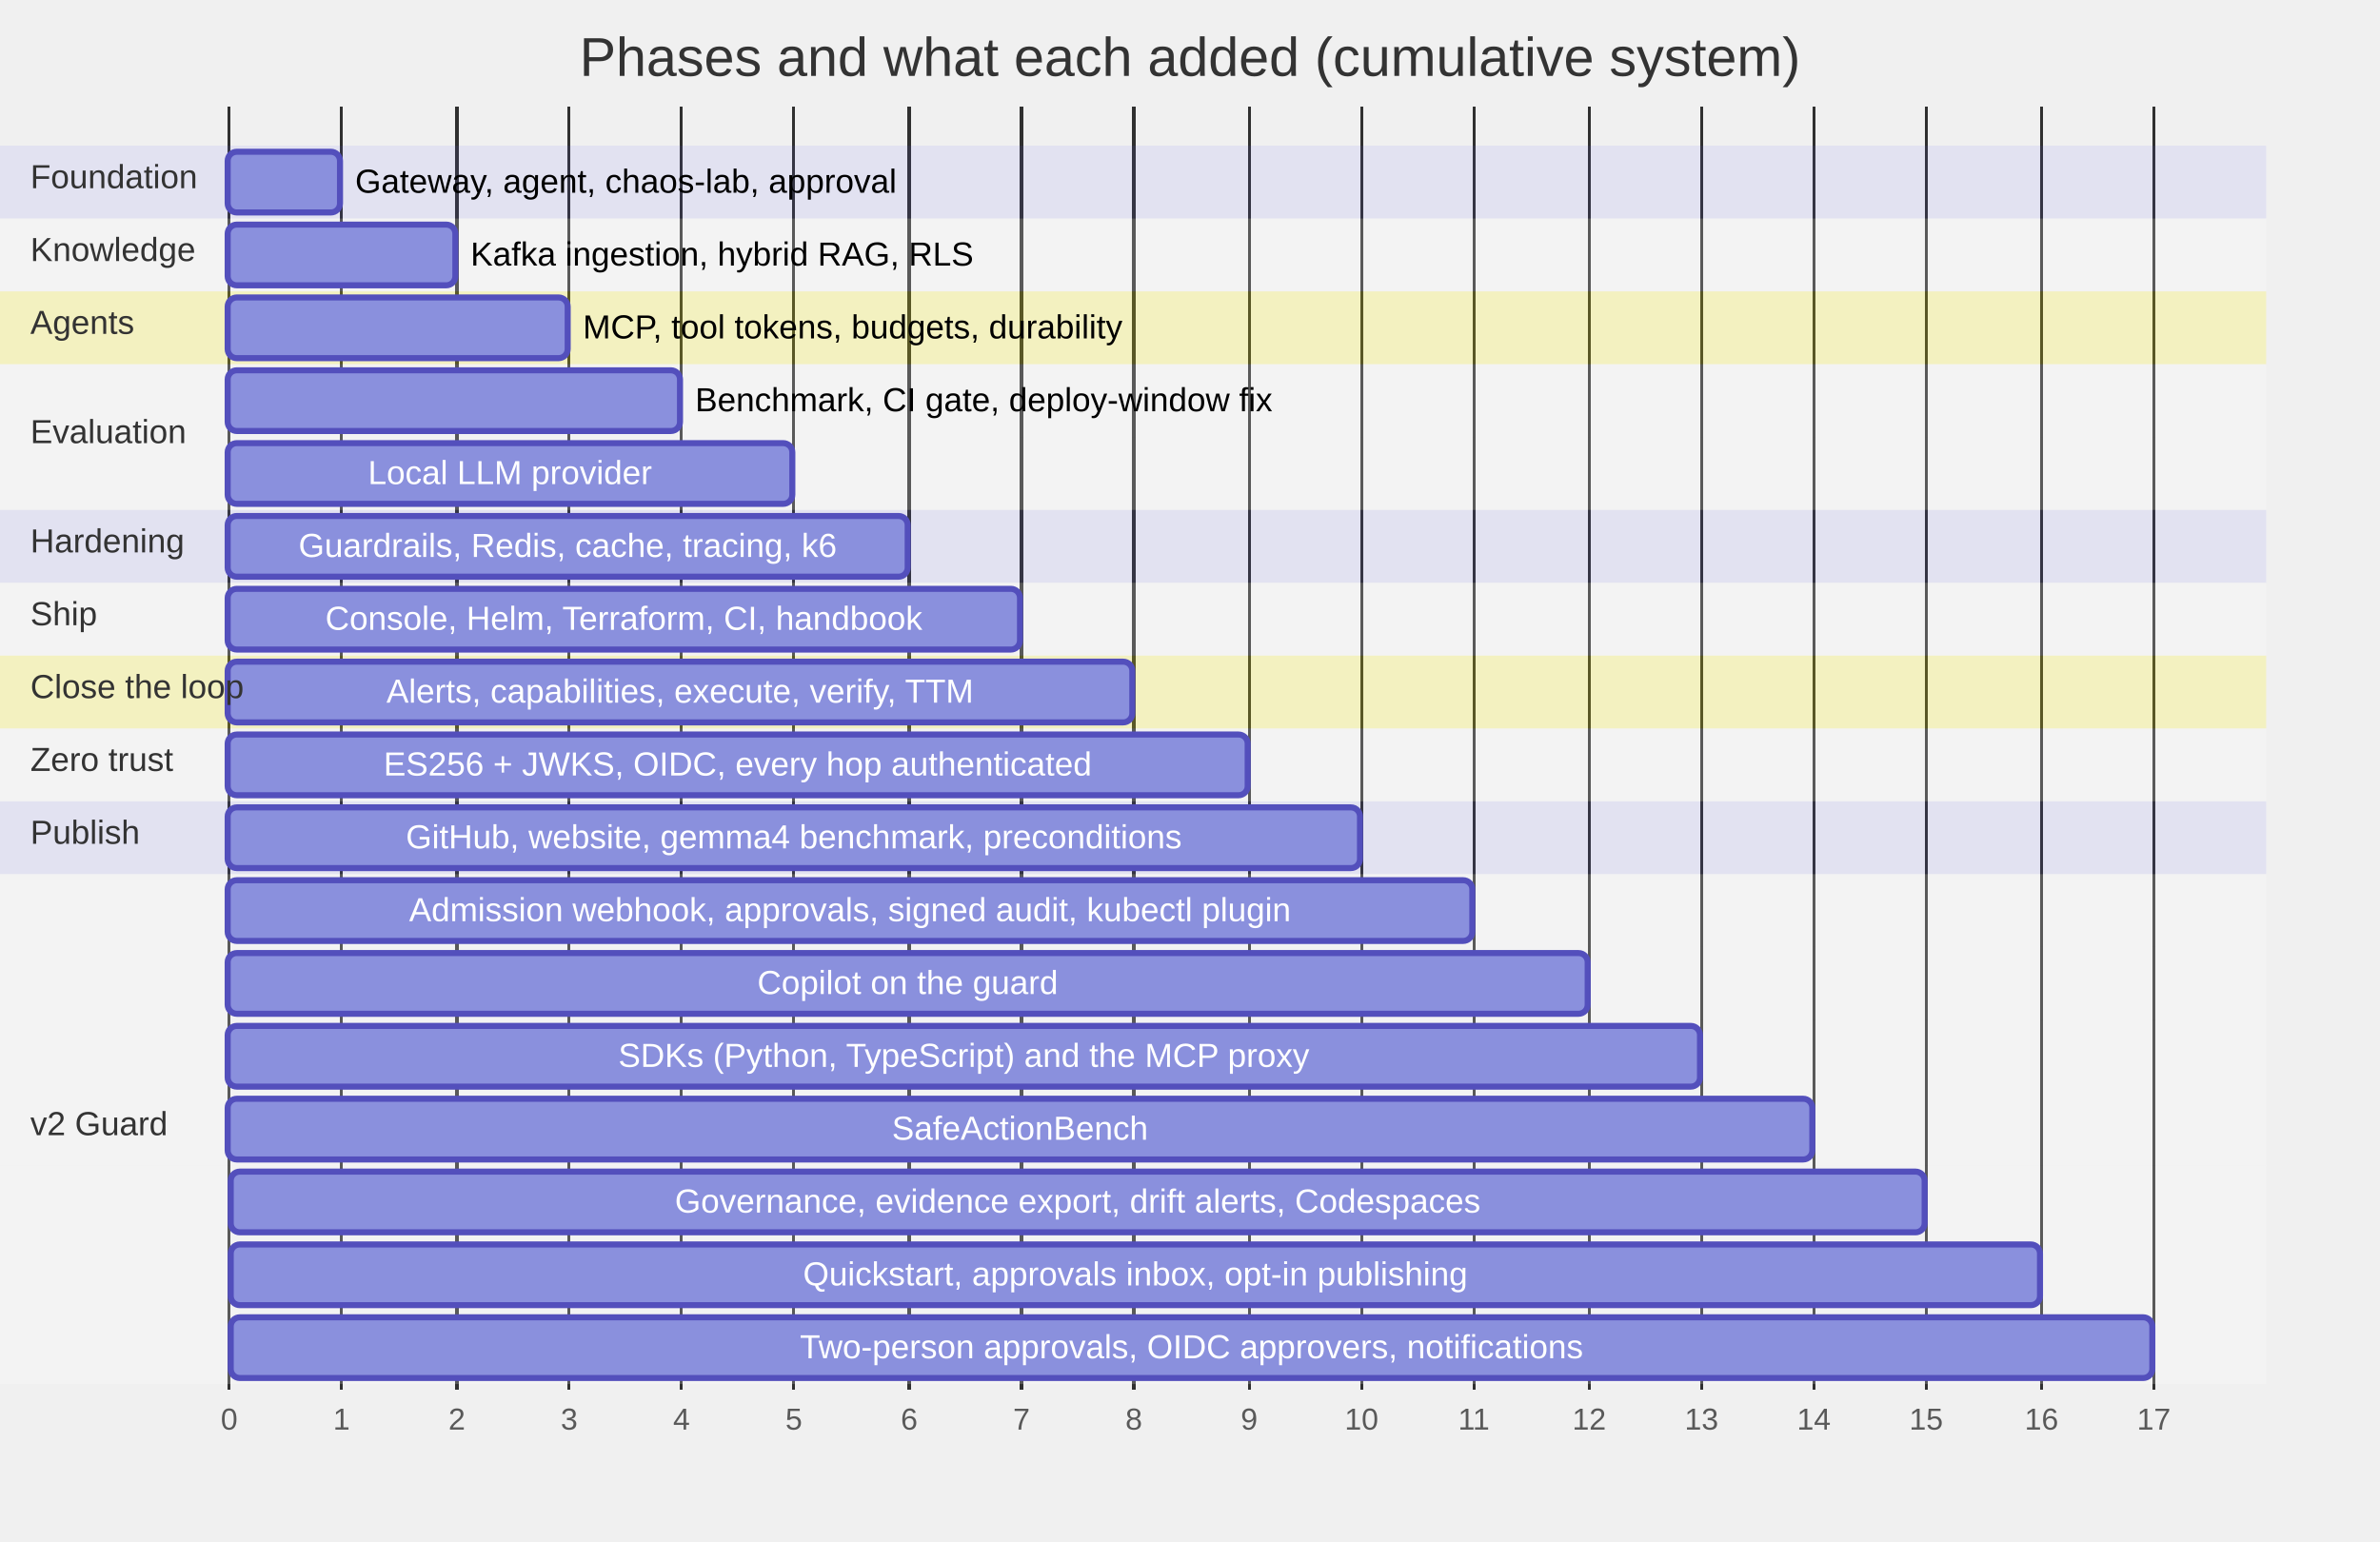
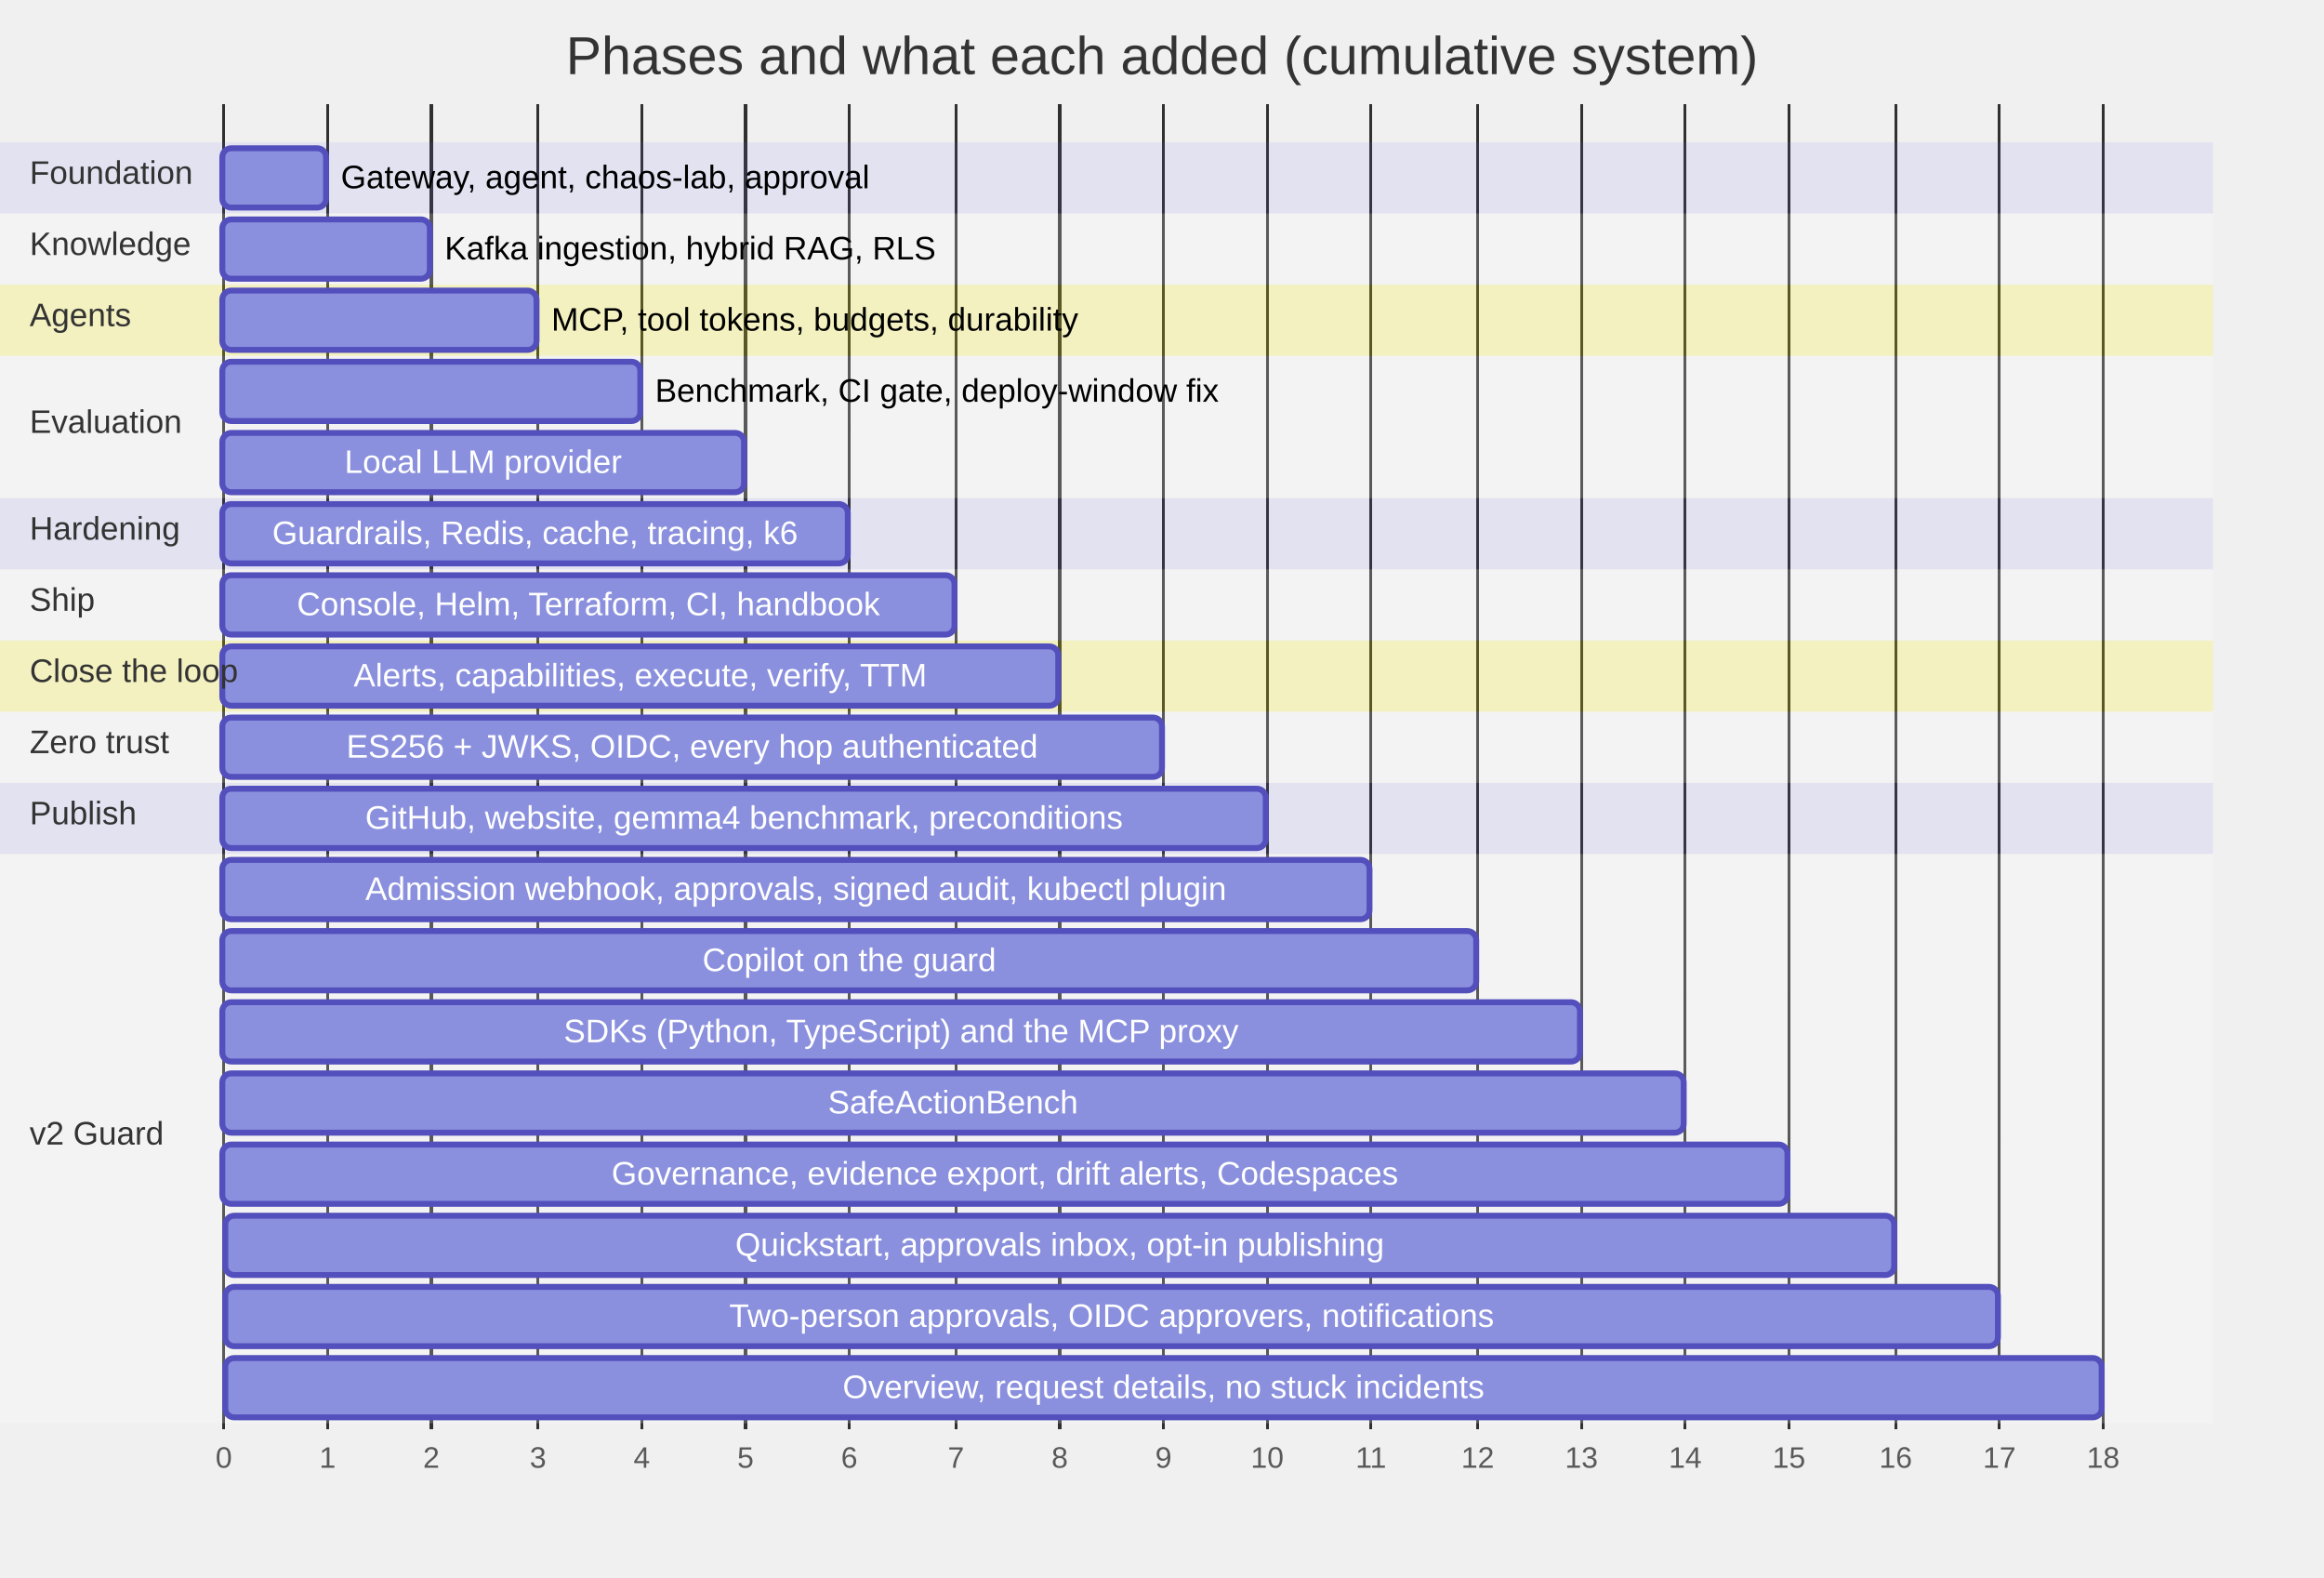
- <svg xmlns="http://www.w3.org/2000/svg" id="my-svg" width="100%" viewBox="0 0 784 508" style="max-width: 784px; background-color: white;" role="graphics-document document" aria-roledescription="gantt">
+ <svg xmlns="http://www.w3.org/2000/svg" id="my-svg" width="100%" viewBox="0 0 784 532" style="max-width: 784px; background-color: white;" role="graphics-document document" aria-roledescription="gantt">
  <style>#my-svg{font-family:"trebuchet ms",verdana,arial,sans-serif;font-size:16px;fill:#333;}@keyframes edge-animation-frame{from{stroke-dashoffset:0;}}@keyframes dash{to{stroke-dashoffset:0;}}#my-svg .edge-animation-slow{stroke-dasharray:9,5!important;stroke-dashoffset:900;animation:dash 50s linear infinite;stroke-linecap:round;}#my-svg .edge-animation-fast{stroke-dasharray:9,5!important;stroke-dashoffset:900;animation:dash 20s linear infinite;stroke-linecap:round;}#my-svg .error-icon{fill:#552222;}#my-svg .error-text{fill:#552222;stroke:#552222;}#my-svg .edge-thickness-normal{stroke-width:1px;}#my-svg .edge-thickness-thick{stroke-width:3.5px;}#my-svg .edge-pattern-solid{stroke-dasharray:0;}#my-svg .edge-thickness-invisible{stroke-width:0;fill:none;}#my-svg .edge-pattern-dashed{stroke-dasharray:3;}#my-svg .edge-pattern-dotted{stroke-dasharray:2;}#my-svg .marker{fill:#333333;stroke:#333333;}#my-svg .marker.cross{stroke:#333333;}#my-svg svg{font-family:"trebuchet ms",verdana,arial,sans-serif;font-size:16px;}#my-svg p{margin:0;}#my-svg .mermaid-main-font{font-family:"trebuchet ms",verdana,arial,sans-serif;}#my-svg .exclude-range{fill:#eeeeee;}#my-svg .section{stroke:none;opacity:0.2;}#my-svg .section0{fill:rgba(102, 102, 255, 0.49);}#my-svg .section2{fill:#fff400;}#my-svg .section1,#my-svg .section3{fill:white;opacity:0.2;}#my-svg .sectionTitle0{fill:#333;}#my-svg .sectionTitle1{fill:#333;}#my-svg .sectionTitle2{fill:#333;}#my-svg .sectionTitle3{fill:#333;}#my-svg .sectionTitle{text-anchor:start;font-family:"trebuchet ms",verdana,arial,sans-serif;}#my-svg .grid .tick{stroke:lightgrey;opacity:0.8;shape-rendering:crispEdges;}#my-svg .grid .tick text{font-family:"trebuchet ms",verdana,arial,sans-serif;fill:#333;}#my-svg .grid path{stroke-width:0;}#my-svg .today{fill:none;stroke:red;stroke-width:2px;}#my-svg .task{stroke-width:2;}#my-svg .taskText{text-anchor:middle;font-family:"trebuchet ms",verdana,arial,sans-serif;}#my-svg .taskTextOutsideRight{fill:black;text-anchor:start;font-family:"trebuchet ms",verdana,arial,sans-serif;}#my-svg .taskTextOutsideLeft{fill:black;text-anchor:end;}#my-svg .task.clickable{cursor:pointer;}#my-svg .taskText.clickable{cursor:pointer;fill:#003163!important;font-weight:bold;}#my-svg .taskTextOutsideLeft.clickable{cursor:pointer;fill:#003163!important;font-weight:bold;}#my-svg .taskTextOutsideRight.clickable{cursor:pointer;fill:#003163!important;font-weight:bold;}#my-svg .taskText0,#my-svg .taskText1,#my-svg .taskText2,#my-svg .taskText3{fill:white;}#my-svg .task0,#my-svg .task1,#my-svg .task2,#my-svg .task3{fill:#8a90dd;stroke:#534fbc;}#my-svg .taskTextOutside0,#my-svg .taskTextOutside2{fill:black;}#my-svg .taskTextOutside1,#my-svg .taskTextOutside3{fill:black;}#my-svg .active0,#my-svg .active1,#my-svg .active2,#my-svg .active3{fill:#bfc7ff;stroke:#534fbc;}#my-svg .activeText0,#my-svg .activeText1,#my-svg .activeText2,#my-svg .activeText3{fill:black!important;}#my-svg .done0,#my-svg .done1,#my-svg .done2,#my-svg .done3{stroke:grey;fill:lightgrey;stroke-width:2;}#my-svg .doneText0,#my-svg .doneText1,#my-svg .doneText2,#my-svg .doneText3{fill:black!important;}#my-svg .doneText0.taskTextOutsideLeft,#my-svg .doneText0.taskTextOutsideRight,#my-svg .doneText1.taskTextOutsideLeft,#my-svg .doneText1.taskTextOutsideRight,#my-svg .doneText2.taskTextOutsideLeft,#my-svg .doneText2.taskTextOutsideRight,#my-svg .doneText3.taskTextOutsideLeft,#my-svg .doneText3.taskTextOutsideRight{fill:black!important;}#my-svg .crit0,#my-svg .crit1,#my-svg .crit2,#my-svg .crit3{stroke:#ff8888;fill:red;stroke-width:2;}#my-svg .activeCrit0,#my-svg .activeCrit1,#my-svg .activeCrit2,#my-svg .activeCrit3{stroke:#ff8888;fill:#bfc7ff;stroke-width:2;}#my-svg .doneCrit0,#my-svg .doneCrit1,#my-svg .doneCrit2,#my-svg .doneCrit3{stroke:#ff8888;fill:lightgrey;stroke-width:2;cursor:pointer;shape-rendering:crispEdges;}#my-svg .milestone{transform:rotate(45deg) scale(0.8,0.8);}#my-svg .milestoneText{font-style:italic;}#my-svg .doneCritText0,#my-svg .doneCritText1,#my-svg .doneCritText2,#my-svg .doneCritText3{fill:black!important;}#my-svg .doneCritText0.taskTextOutsideLeft,#my-svg .doneCritText0.taskTextOutsideRight,#my-svg .doneCritText1.taskTextOutsideLeft,#my-svg .doneCritText1.taskTextOutsideRight,#my-svg .doneCritText2.taskTextOutsideLeft,#my-svg .doneCritText2.taskTextOutsideRight,#my-svg .doneCritText3.taskTextOutsideLeft,#my-svg .doneCritText3.taskTextOutsideRight{fill:black!important;}#my-svg .vert{stroke:navy;}#my-svg .vertText{font-size:15px;text-anchor:middle;fill:navy!important;}#my-svg .activeCritText0,#my-svg .activeCritText1,#my-svg .activeCritText2,#my-svg .activeCritText3{fill:black!important;}#my-svg .titleText{text-anchor:middle;font-size:18px;fill:#333;font-family:"trebuchet ms",verdana,arial,sans-serif;}#my-svg .node .neo-node{stroke:#9370DB;}#my-svg [data-look="neo"].node rect,#my-svg [data-look="neo"].cluster rect,#my-svg [data-look="neo"].node polygon{stroke:#9370DB;filter:drop-shadow(1px 2px 2px rgba(185, 185, 185, 1));}#my-svg [data-look="neo"].swimlane.cluster rect{filter:none;}#my-svg [data-look="neo"].node path{stroke:#9370DB;stroke-width:1px;}#my-svg [data-look="neo"].node .outer-path{filter:drop-shadow(1px 2px 2px rgba(185, 185, 185, 1));}#my-svg [data-look="neo"].node .neo-line path{stroke:#9370DB;filter:none;}#my-svg [data-look="neo"].node circle{stroke:#9370DB;filter:drop-shadow(1px 2px 2px rgba(185, 185, 185, 1));}#my-svg [data-look="neo"].node circle .state-start{fill:#000000;}#my-svg [data-look="neo"].icon-shape .icon{fill:#9370DB;filter:drop-shadow(1px 2px 2px rgba(185, 185, 185, 1));}#my-svg [data-look="neo"].icon-shape .icon-neo path{stroke:#9370DB;filter:drop-shadow(1px 2px 2px rgba(185, 185, 185, 1));}#my-svg :root{--mermaid-font-family:"trebuchet ms",verdana,arial,sans-serif;}</style>
  <g />
-   <g class="grid" transform="translate(75, 458)" fill="none" font-size="10" font-family="sans-serif" text-anchor="middle">
-     <path class="domain" stroke="currentColor" d="M0.5,-423V0.5H634.5V-423" />
+   <g class="grid" transform="translate(75, 482)" fill="none" font-size="10" font-family="sans-serif" text-anchor="middle">
+     <path class="domain" stroke="currentColor" d="M0.5,-447V0.5H634.5V-447" />
    <g class="tick" opacity="1" transform="translate(0.5,0)">
-       <line stroke="currentColor" y2="-423" />
+       <line stroke="currentColor" y2="-447" />
      <text fill="#000" y="3" dy="1em" stroke="none" font-size="10" style="text-anchor: middle;">0</text>
    </g>
-     <g class="tick" opacity="1" transform="translate(37.5,0)">
-       <line stroke="currentColor" y2="-423" />
+     <g class="tick" opacity="1" transform="translate(35.5,0)">
+       <line stroke="currentColor" y2="-447" />
      <text fill="#000" y="3" dy="1em" stroke="none" font-size="10" style="text-anchor: middle;">1</text>
    </g>
-     <g class="tick" opacity="1" transform="translate(75.5,0)">
-       <line stroke="currentColor" y2="-423" />
+     <g class="tick" opacity="1" transform="translate(70.5,0)">
+       <line stroke="currentColor" y2="-447" />
      <text fill="#000" y="3" dy="1em" stroke="none" font-size="10" style="text-anchor: middle;">2</text>
    </g>
-     <g class="tick" opacity="1" transform="translate(112.5,0)">
-       <line stroke="currentColor" y2="-423" />
+     <g class="tick" opacity="1" transform="translate(106.5,0)">
+       <line stroke="currentColor" y2="-447" />
      <text fill="#000" y="3" dy="1em" stroke="none" font-size="10" style="text-anchor: middle;">3</text>
    </g>
-     <g class="tick" opacity="1" transform="translate(149.5,0)">
-       <line stroke="currentColor" y2="-423" />
+     <g class="tick" opacity="1" transform="translate(141.5,0)">
+       <line stroke="currentColor" y2="-447" />
      <text fill="#000" y="3" dy="1em" stroke="none" font-size="10" style="text-anchor: middle;">4</text>
    </g>
-     <g class="tick" opacity="1" transform="translate(186.5,0)">
-       <line stroke="currentColor" y2="-423" />
+     <g class="tick" opacity="1" transform="translate(176.5,0)">
+       <line stroke="currentColor" y2="-447" />
      <text fill="#000" y="3" dy="1em" stroke="none" font-size="10" style="text-anchor: middle;">5</text>
    </g>
-     <g class="tick" opacity="1" transform="translate(224.5,0)">
-       <line stroke="currentColor" y2="-423" />
+     <g class="tick" opacity="1" transform="translate(211.5,0)">
+       <line stroke="currentColor" y2="-447" />
      <text fill="#000" y="3" dy="1em" stroke="none" font-size="10" style="text-anchor: middle;">6</text>
    </g>
-     <g class="tick" opacity="1" transform="translate(261.5,0)">
-       <line stroke="currentColor" y2="-423" />
+     <g class="tick" opacity="1" transform="translate(247.5,0)">
+       <line stroke="currentColor" y2="-447" />
      <text fill="#000" y="3" dy="1em" stroke="none" font-size="10" style="text-anchor: middle;">7</text>
    </g>
-     <g class="tick" opacity="1" transform="translate(298.5,0)">
-       <line stroke="currentColor" y2="-423" />
+     <g class="tick" opacity="1" transform="translate(282.5,0)">
+       <line stroke="currentColor" y2="-447" />
      <text fill="#000" y="3" dy="1em" stroke="none" font-size="10" style="text-anchor: middle;">8</text>
    </g>
-     <g class="tick" opacity="1" transform="translate(336.5,0)">
-       <line stroke="currentColor" y2="-423" />
+     <g class="tick" opacity="1" transform="translate(317.5,0)">
+       <line stroke="currentColor" y2="-447" />
      <text fill="#000" y="3" dy="1em" stroke="none" font-size="10" style="text-anchor: middle;">9</text>
    </g>
-     <g class="tick" opacity="1" transform="translate(373.5,0)">
-       <line stroke="currentColor" y2="-423" />
+     <g class="tick" opacity="1" transform="translate(352.5,0)">
+       <line stroke="currentColor" y2="-447" />
      <text fill="#000" y="3" dy="1em" stroke="none" font-size="10" style="text-anchor: middle;">10</text>
    </g>
-     <g class="tick" opacity="1" transform="translate(410.5,0)">
-       <line stroke="currentColor" y2="-423" />
+     <g class="tick" opacity="1" transform="translate(387.5,0)">
+       <line stroke="currentColor" y2="-447" />
      <text fill="#000" y="3" dy="1em" stroke="none" font-size="10" style="text-anchor: middle;">11</text>
    </g>
-     <g class="tick" opacity="1" transform="translate(448.5,0)">
-       <line stroke="currentColor" y2="-423" />
+     <g class="tick" opacity="1" transform="translate(423.5,0)">
+       <line stroke="currentColor" y2="-447" />
      <text fill="#000" y="3" dy="1em" stroke="none" font-size="10" style="text-anchor: middle;">12</text>
    </g>
-     <g class="tick" opacity="1" transform="translate(485.5,0)">
-       <line stroke="currentColor" y2="-423" />
+     <g class="tick" opacity="1" transform="translate(458.5,0)">
+       <line stroke="currentColor" y2="-447" />
      <text fill="#000" y="3" dy="1em" stroke="none" font-size="10" style="text-anchor: middle;">13</text>
    </g>
-     <g class="tick" opacity="1" transform="translate(522.5,0)">
-       <line stroke="currentColor" y2="-423" />
+     <g class="tick" opacity="1" transform="translate(493.5,0)">
+       <line stroke="currentColor" y2="-447" />
      <text fill="#000" y="3" dy="1em" stroke="none" font-size="10" style="text-anchor: middle;">14</text>
    </g>
-     <g class="tick" opacity="1" transform="translate(559.5,0)">
-       <line stroke="currentColor" y2="-423" />
+     <g class="tick" opacity="1" transform="translate(528.5,0)">
+       <line stroke="currentColor" y2="-447" />
      <text fill="#000" y="3" dy="1em" stroke="none" font-size="10" style="text-anchor: middle;">15</text>
    </g>
-     <g class="tick" opacity="1" transform="translate(597.5,0)">
-       <line stroke="currentColor" y2="-423" />
+     <g class="tick" opacity="1" transform="translate(564.5,0)">
+       <line stroke="currentColor" y2="-447" />
      <text fill="#000" y="3" dy="1em" stroke="none" font-size="10" style="text-anchor: middle;">16</text>
    </g>
+     <g class="tick" opacity="1" transform="translate(599.5,0)">
+       <line stroke="currentColor" y2="-447" />
+       <text fill="#000" y="3" dy="1em" stroke="none" font-size="10" style="text-anchor: middle;">17</text>
+     </g>
    <g class="tick" opacity="1" transform="translate(634.5,0)">
-       <line stroke="currentColor" y2="-423" />
-       <text fill="#000" y="3" dy="1em" stroke="none" font-size="10" style="text-anchor: middle;">17</text>
+       <line stroke="currentColor" y2="-447" />
+       <text fill="#000" y="3" dy="1em" stroke="none" font-size="10" style="text-anchor: middle;">18</text>
    </g>
  </g>
  <g>
    <rect x="0" y="48" width="746.5" height="24" class="section section0" />
    <rect x="0" y="72" width="746.5" height="24" class="section section1" />
    <rect x="0" y="96" width="746.5" height="24" class="section section2" />
    <rect x="0" y="120" width="746.5" height="24" class="section section3" />
    <rect x="0" y="144" width="746.5" height="24" class="section section3" />
    <rect x="0" y="168" width="746.5" height="24" class="section section0" />
    <rect x="0" y="192" width="746.5" height="24" class="section section1" />
    <rect x="0" y="216" width="746.5" height="24" class="section section2" />
    <rect x="0" y="240" width="746.5" height="24" class="section section3" />
    <rect x="0" y="264" width="746.5" height="24" class="section section0" />
    <rect x="0" y="288" width="746.5" height="24" class="section section1" />
    <rect x="0" y="312" width="746.5" height="24" class="section section1" />
    <rect x="0" y="336" width="746.5" height="24" class="section section1" />
    <rect x="0" y="360" width="746.5" height="24" class="section section1" />
    <rect x="0" y="384" width="746.5" height="24" class="section section1" />
    <rect x="0" y="408" width="746.5" height="24" class="section section1" />
    <rect x="0" y="432" width="746.5" height="24" class="section section1" />
+     <rect x="0" y="456" width="746.5" height="24" class="section section1" />
  </g>
  <g>
-     <rect id="my-svg-p1" rx="3" ry="3" x="75" y="50" width="37" height="20" transform-origin="93.5px 60px" class="task task0" />
-     <rect id="my-svg-p2" rx="3" ry="3" x="75" y="74" width="75" height="20" transform-origin="112.5px 84px" class="task task1" />
-     <rect id="my-svg-p3" rx="3" ry="3" x="75" y="98" width="112" height="20" transform-origin="131px 108px" class="task task2" />
-     <rect id="my-svg-p4" rx="3" ry="3" x="75" y="122" width="149" height="20" transform-origin="149.5px 132px" class="task task3" />
-     <rect id="my-svg-p4b" rx="3" ry="3" x="75" y="146" width="186" height="20" transform-origin="168px 156px" class="task task3" />
-     <rect id="my-svg-p5" rx="3" ry="3" x="75" y="170" width="224" height="20" transform-origin="187px 180px" class="task task0" />
-     <rect id="my-svg-p6" rx="3" ry="3" x="75" y="194" width="261" height="20" transform-origin="205.5px 204px" class="task task1" />
-     <rect id="my-svg-p7" rx="3" ry="3" x="75" y="218" width="298" height="20" transform-origin="224px 228px" class="task task2" />
-     <rect id="my-svg-p8" rx="3" ry="3" x="75" y="242" width="336" height="20" transform-origin="243px 252px" class="task task3" />
-     <rect id="my-svg-p9" rx="3" ry="3" x="75" y="266" width="373" height="20" transform-origin="261.5px 276px" class="task task0" />
-     <rect id="my-svg-p10" rx="3" ry="3" x="75" y="290" width="410" height="20" transform-origin="280px 300px" class="task task1" />
-     <rect id="my-svg-one safety core               :p11" rx="3" ry="3" x="75" y="314" width="448" height="20" transform-origin="299px 324px" class="task task1" />
-     <rect id="my-svg-p12" rx="3" ry="3" x="75" y="338" width="485" height="20" transform-origin="317.5px 348px" class="task task1" />
-     <rect id="my-svg-harm with and without a guard        :p13" rx="3" ry="3" x="75" y="362" width="522" height="20" transform-origin="336px 372px" class="task task1" />
-     <rect id="my-svg-p14" rx="3" ry="3" x="76" y="386" width="558" height="20" transform-origin="355px 396px" class="task task1" />
-     <rect id="my-svg-p15" rx="3" ry="3" x="76" y="410" width="596" height="20" transform-origin="374px 420px" class="task task1" />
-     <rect id="my-svg-p16" rx="3" ry="3" x="76" y="434" width="633" height="20" transform-origin="392.5px 444px" class="task task1" />
-     <text id="my-svg-p1-text" font-size="11" x="117" y="63.5" class="taskTextOutsideRight taskTextOutside0  width-180.765625">Gateway, agent, chaos-lab, approval      </text>
-     <text id="my-svg-p2-text" font-size="11" x="155" y="87.5" class="taskTextOutsideRight taskTextOutside1  width-162.078125">Kafka ingestion, hybrid RAG, RLS         </text>
-     <text id="my-svg-p3-text" font-size="11" x="192" y="111.5" class="taskTextOutsideRight taskTextOutside2  width-181.65625">MCP, tool tokens, budgets, durability    </text>
-     <text id="my-svg-p4-text" font-size="11" x="229" y="135.5" class="taskTextOutsideRight taskTextOutside3  width-194.203125">Benchmark, CI gate, deploy-window fix    </text>
-     <text id="my-svg-p4b-text" font-size="11" x="168" y="159.5" class="taskText taskText3  width-92.75">Local LLM provider                       </text>
-     <text id="my-svg-p5-text" font-size="11" x="187" y="183.5" class="taskText taskText0  width-180.140625">Guardrails, Redis, cache, tracing, k6    </text>
-     <text id="my-svg-p6-text" font-size="11" x="205.5" y="207.5" class="taskText taskText1  width-198.65625">Console, Helm, Terraform, CI, handbook   </text>
-     <text id="my-svg-p7-text" font-size="11" x="224" y="231.5" class="taskText taskText2  width-201.625">Alerts, capabilities, execute, verify, TTM </text>
-     <text id="my-svg-p8-text" font-size="11" x="243" y="255.5" class="taskText taskText3  width-226.78125">ES256 + JWKS, OIDC, every hop authenticated </text>
-     <text id="my-svg-p9-text" font-size="11" x="261.5" y="279.5" class="taskText taskText0  width-260.46875">GitHub, website, gemma4 benchmark, preconditions </text>
-     <text id="my-svg-p10-text" font-size="11" x="280" y="303.5" class="taskText taskText1  width-295.0625">Admission webhook, approvals, signed audit, kubectl plugin </text>
-     <text id="my-svg-one safety core               :p11-text" font-size="11" x="299" y="327.5" class="taskText taskText1  width-101.203125">Copilot on the guard</text>
-     <text id="my-svg-p12-text" font-size="11" x="317.5" y="351.5" class="taskText taskText1  width-221.640625">SDKs (Python, TypeScript) and the MCP proxy          </text>
-     <text id="my-svg-harm with and without a guard        :p13-text" font-size="11" x="336" y="375.5" class="taskText taskText1  width-82.1875">SafeActionBench</text>
-     <text id="my-svg-p14-text" font-size="11" x="355" y="399.5" class="taskText taskText1  width-270.171875">Governance, evidence export, drift alerts, Codespaces </text>
-     <text id="my-svg-p15-text" font-size="11" x="374" y="423.5" class="taskText taskText1  width-225.265625">Quickstart, approvals inbox, opt-in publishing        </text>
-     <text id="my-svg-p16-text" font-size="11" x="392.5" y="447.5" class="taskText taskText1  width-258.015625">Two-person approvals, OIDC approvers, notifications  </text>
+     <rect id="my-svg-p1" rx="3" ry="3" x="75" y="50" width="35" height="20" transform-origin="92.5px 60px" class="task task0" />
+     <rect id="my-svg-p2" rx="3" ry="3" x="75" y="74" width="70" height="20" transform-origin="110px 84px" class="task task1" />
+     <rect id="my-svg-p3" rx="3" ry="3" x="75" y="98" width="106" height="20" transform-origin="128px 108px" class="task task2" />
+     <rect id="my-svg-p4" rx="3" ry="3" x="75" y="122" width="141" height="20" transform-origin="145.5px 132px" class="task task3" />
+     <rect id="my-svg-p4b" rx="3" ry="3" x="75" y="146" width="176" height="20" transform-origin="163px 156px" class="task task3" />
+     <rect id="my-svg-p5" rx="3" ry="3" x="75" y="170" width="211" height="20" transform-origin="180.5px 180px" class="task task0" />
+     <rect id="my-svg-p6" rx="3" ry="3" x="75" y="194" width="247" height="20" transform-origin="198.5px 204px" class="task task1" />
+     <rect id="my-svg-p7" rx="3" ry="3" x="75" y="218" width="282" height="20" transform-origin="216px 228px" class="task task2" />
+     <rect id="my-svg-p8" rx="3" ry="3" x="75" y="242" width="317" height="20" transform-origin="233.5px 252px" class="task task3" />
+     <rect id="my-svg-p9" rx="3" ry="3" x="75" y="266" width="352" height="20" transform-origin="251px 276px" class="task task0" />
+     <rect id="my-svg-p10" rx="3" ry="3" x="75" y="290" width="387" height="20" transform-origin="268.5px 300px" class="task task1" />
+     <rect id="my-svg-one safety core               :p11" rx="3" ry="3" x="75" y="314" width="423" height="20" transform-origin="286.5px 324px" class="task task1" />
+     <rect id="my-svg-p12" rx="3" ry="3" x="75" y="338" width="458" height="20" transform-origin="304px 348px" class="task task1" />
+     <rect id="my-svg-harm with and without a guard        :p13" rx="3" ry="3" x="75" y="362" width="493" height="20" transform-origin="321.5px 372px" class="task task1" />
+     <rect id="my-svg-p14" rx="3" ry="3" x="75" y="386" width="528" height="20" transform-origin="339px 396px" class="task task1" />
+     <rect id="my-svg-p15" rx="3" ry="3" x="76" y="410" width="563" height="20" transform-origin="357.5px 420px" class="task task1" />
+     <rect id="my-svg-p16" rx="3" ry="3" x="76" y="434" width="598" height="20" transform-origin="375px 444px" class="task task1" />
+     <rect id="my-svg-p17" rx="3" ry="3" x="76" y="458" width="633" height="20" transform-origin="392.5px 468px" class="task task1" />
+     <text id="my-svg-p1-text" font-size="11" x="115" y="63.5" class="taskTextOutsideRight taskTextOutside0  width-180.765625">Gateway, agent, chaos-lab, approval      </text>
+     <text id="my-svg-p2-text" font-size="11" x="150" y="87.5" class="taskTextOutsideRight taskTextOutside1  width-162.078125">Kafka ingestion, hybrid RAG, RLS         </text>
+     <text id="my-svg-p3-text" font-size="11" x="186" y="111.5" class="taskTextOutsideRight taskTextOutside2  width-181.65625">MCP, tool tokens, budgets, durability    </text>
+     <text id="my-svg-p4-text" font-size="11" x="221" y="135.5" class="taskTextOutsideRight taskTextOutside3  width-194.203125">Benchmark, CI gate, deploy-window fix    </text>
+     <text id="my-svg-p4b-text" font-size="11" x="163" y="159.5" class="taskText taskText3  width-92.75">Local LLM provider                       </text>
+     <text id="my-svg-p5-text" font-size="11" x="180.5" y="183.5" class="taskText taskText0  width-180.140625">Guardrails, Redis, cache, tracing, k6    </text>
+     <text id="my-svg-p6-text" font-size="11" x="198.5" y="207.5" class="taskText taskText1  width-198.65625">Console, Helm, Terraform, CI, handbook   </text>
+     <text id="my-svg-p7-text" font-size="11" x="216" y="231.5" class="taskText taskText2  width-201.625">Alerts, capabilities, execute, verify, TTM </text>
+     <text id="my-svg-p8-text" font-size="11" x="233.5" y="255.5" class="taskText taskText3  width-226.78125">ES256 + JWKS, OIDC, every hop authenticated </text>
+     <text id="my-svg-p9-text" font-size="11" x="251" y="279.5" class="taskText taskText0  width-260.46875">GitHub, website, gemma4 benchmark, preconditions </text>
+     <text id="my-svg-p10-text" font-size="11" x="268.5" y="303.5" class="taskText taskText1  width-295.0625">Admission webhook, approvals, signed audit, kubectl plugin </text>
+     <text id="my-svg-one safety core               :p11-text" font-size="11" x="286.5" y="327.5" class="taskText taskText1  width-101.203125">Copilot on the guard</text>
+     <text id="my-svg-p12-text" font-size="11" x="304" y="351.5" class="taskText taskText1  width-221.640625">SDKs (Python, TypeScript) and the MCP proxy          </text>
+     <text id="my-svg-harm with and without a guard        :p13-text" font-size="11" x="321.5" y="375.5" class="taskText taskText1  width-82.1875">SafeActionBench</text>
+     <text id="my-svg-p14-text" font-size="11" x="339" y="399.5" class="taskText taskText1  width-270.171875">Governance, evidence export, drift alerts, Codespaces </text>
+     <text id="my-svg-p15-text" font-size="11" x="357.5" y="423.5" class="taskText taskText1  width-225.265625">Quickstart, approvals inbox, opt-in publishing        </text>
+     <text id="my-svg-p16-text" font-size="11" x="375" y="447.5" class="taskText taskText1  width-258.015625">Two-person approvals, OIDC approvers, notifications  </text>
+     <text id="my-svg-p17-text" font-size="11" x="392.5" y="471.5" class="taskText taskText1  width-222.015625">Overview, request details, no stuck incidents        </text>
  </g>
  <g>
    <text dy="0em" x="10" y="62" font-size="11" class="sectionTitle sectionTitle0">
      <tspan alignment-baseline="central" x="10">Foundation</tspan>
    </text>
    <text dy="0em" x="10" y="86" font-size="11" class="sectionTitle sectionTitle1">
      <tspan alignment-baseline="central" x="10">Knowledge</tspan>
    </text>
    <text dy="0em" x="10" y="110" font-size="11" class="sectionTitle sectionTitle2">
      <tspan alignment-baseline="central" x="10">Agents</tspan>
    </text>
    <text dy="0em" x="10" y="146" font-size="11" class="sectionTitle sectionTitle3">
      <tspan alignment-baseline="central" x="10">Evaluation</tspan>
    </text>
    <text dy="0em" x="10" y="182" font-size="11" class="sectionTitle sectionTitle0">
      <tspan alignment-baseline="central" x="10">Hardening</tspan>
    </text>
    <text dy="0em" x="10" y="206" font-size="11" class="sectionTitle sectionTitle1">
      <tspan alignment-baseline="central" x="10">Ship</tspan>
    </text>
    <text dy="0em" x="10" y="230" font-size="11" class="sectionTitle sectionTitle2">
      <tspan alignment-baseline="central" x="10">Close the loop</tspan>
    </text>
    <text dy="0em" x="10" y="254" font-size="11" class="sectionTitle sectionTitle3">
      <tspan alignment-baseline="central" x="10">Zero trust</tspan>
    </text>
    <text dy="0em" x="10" y="278" font-size="11" class="sectionTitle sectionTitle0">
      <tspan alignment-baseline="central" x="10">Publish</tspan>
    </text>
-     <text dy="0em" x="10" y="374" font-size="11" class="sectionTitle sectionTitle1">
+     <text dy="0em" x="10" y="386" font-size="11" class="sectionTitle sectionTitle1">
      <tspan alignment-baseline="central" x="10">v2 Guard</tspan>
    </text>
  </g>
  <g class="today">
-     <line x1="66865554633" x2="66865554633" y1="25" y2="483" class="today" />
+     <line x1="63151666524" x2="63151666524" y1="25" y2="507" class="today" />
  </g>
  <text x="392" y="25" class="titleText">Phases and what each added (cumulative system)</text>
</svg>
